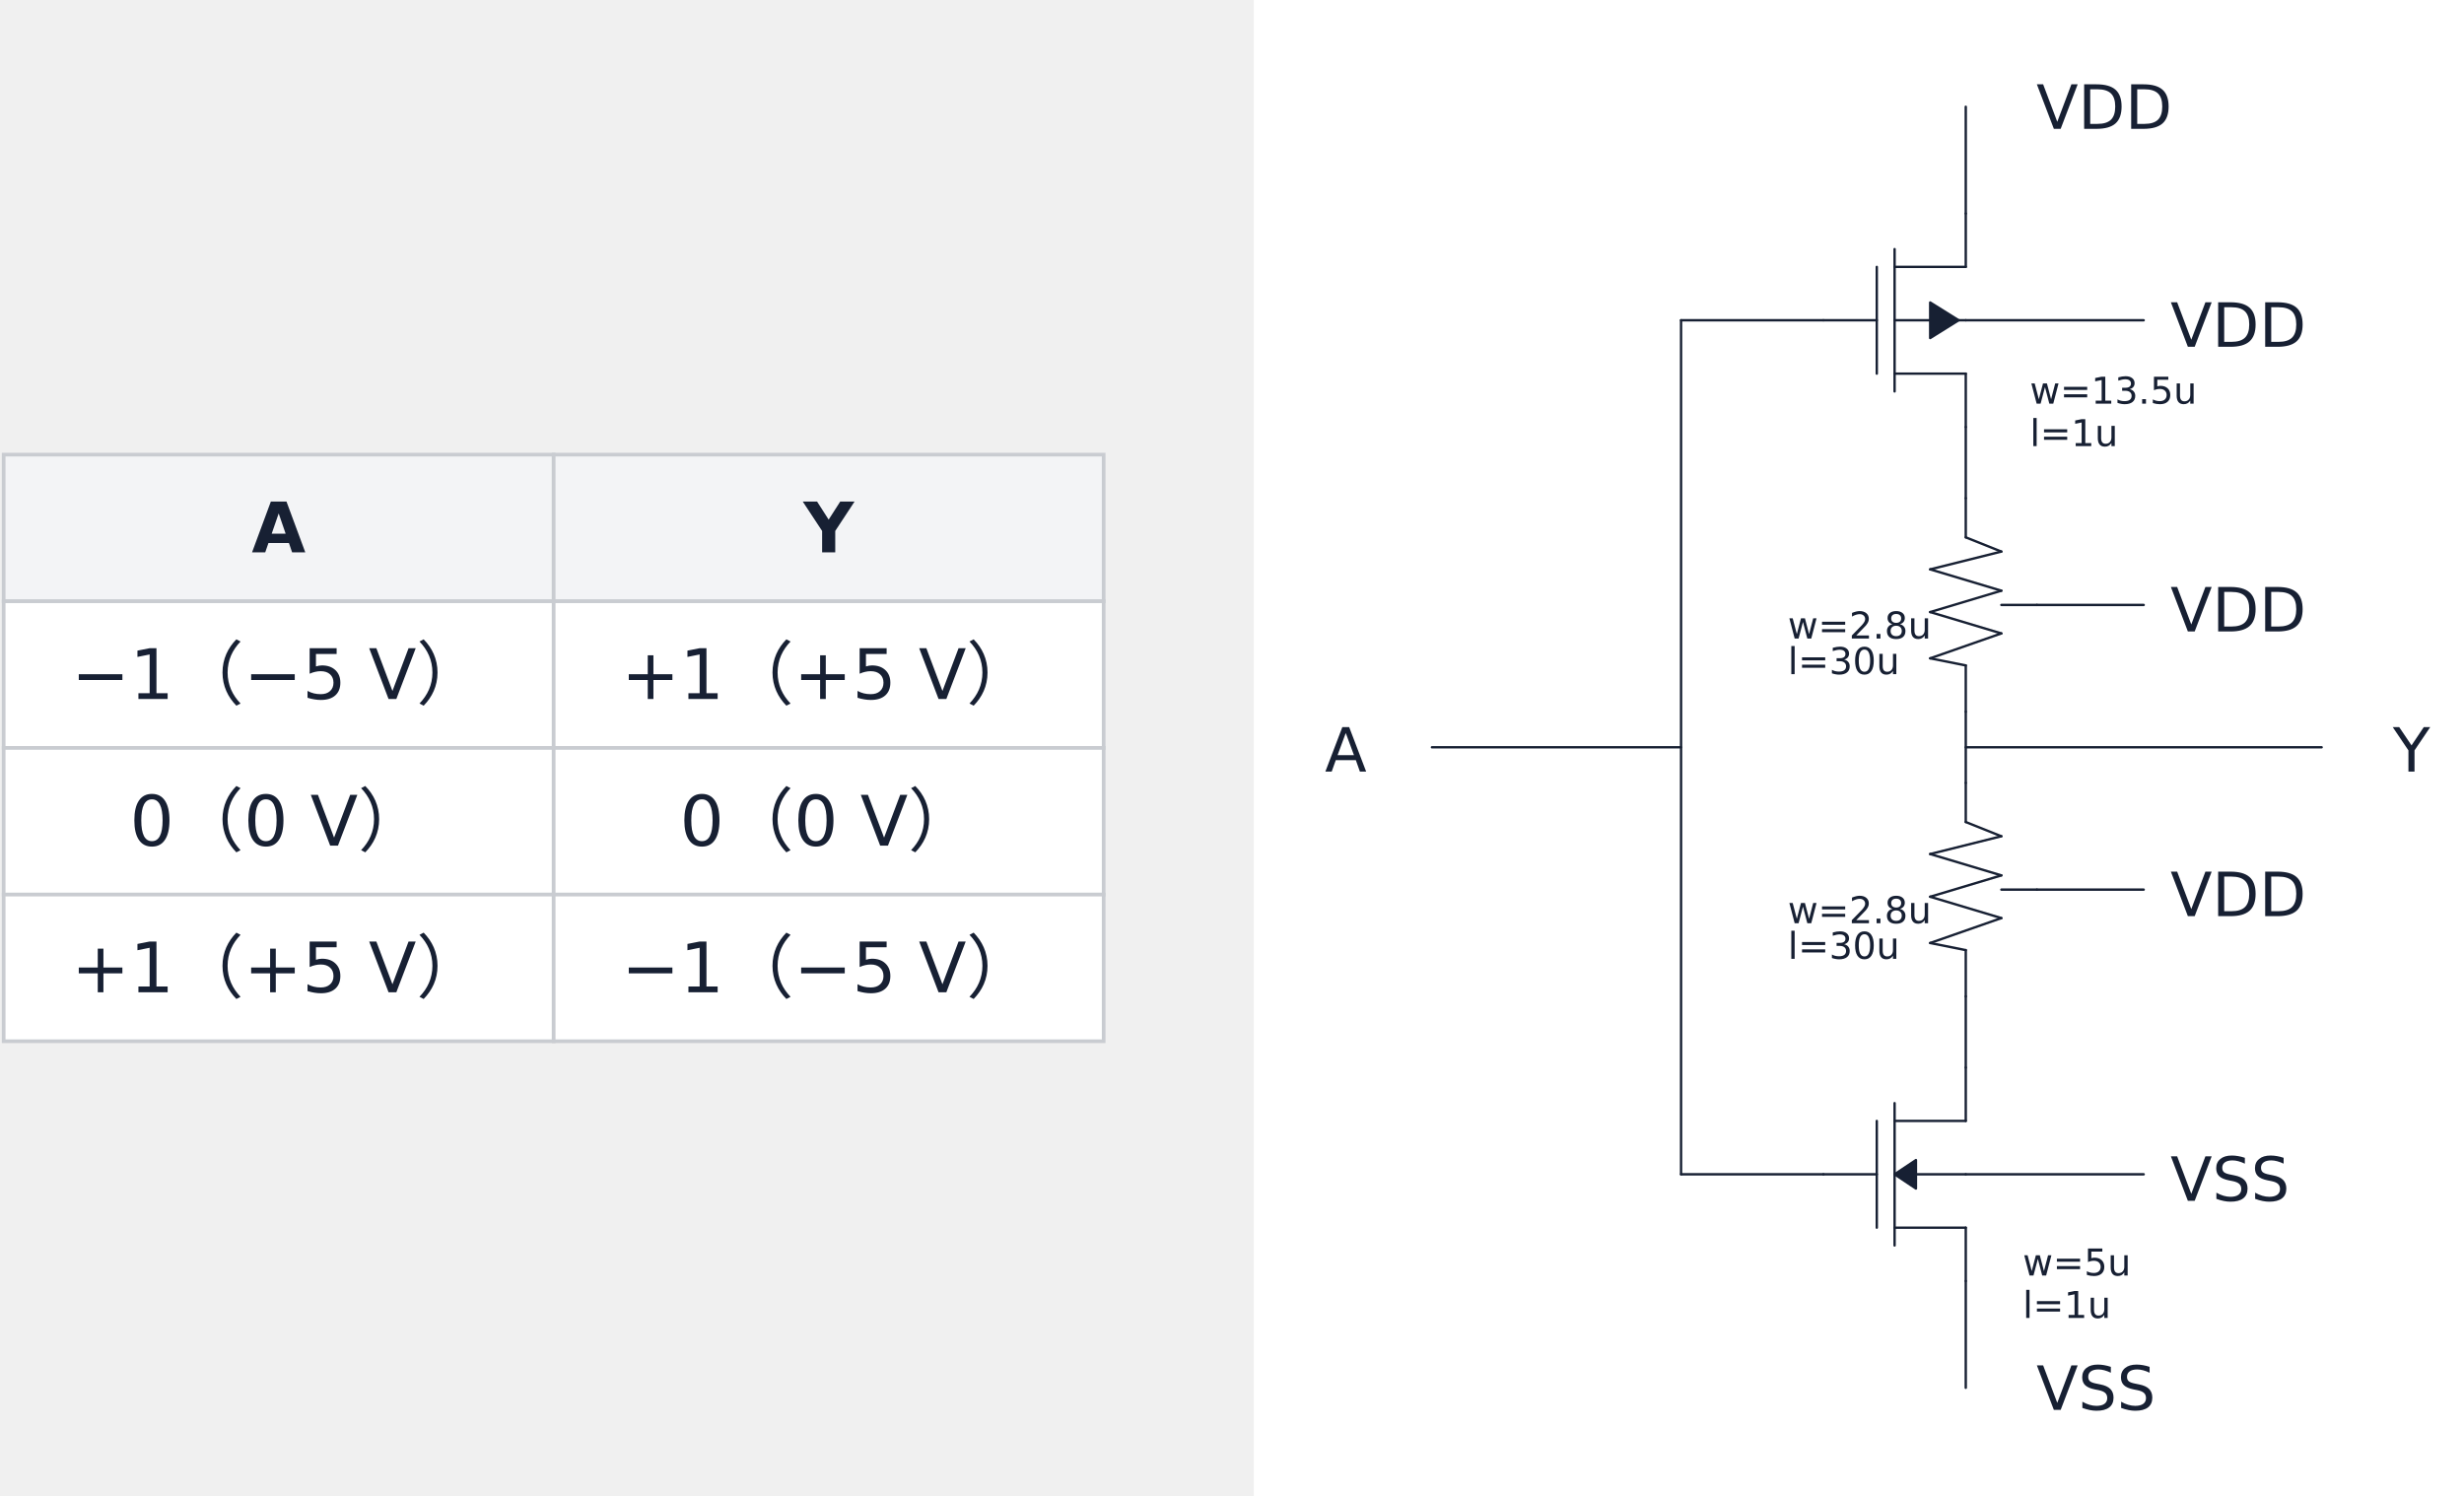
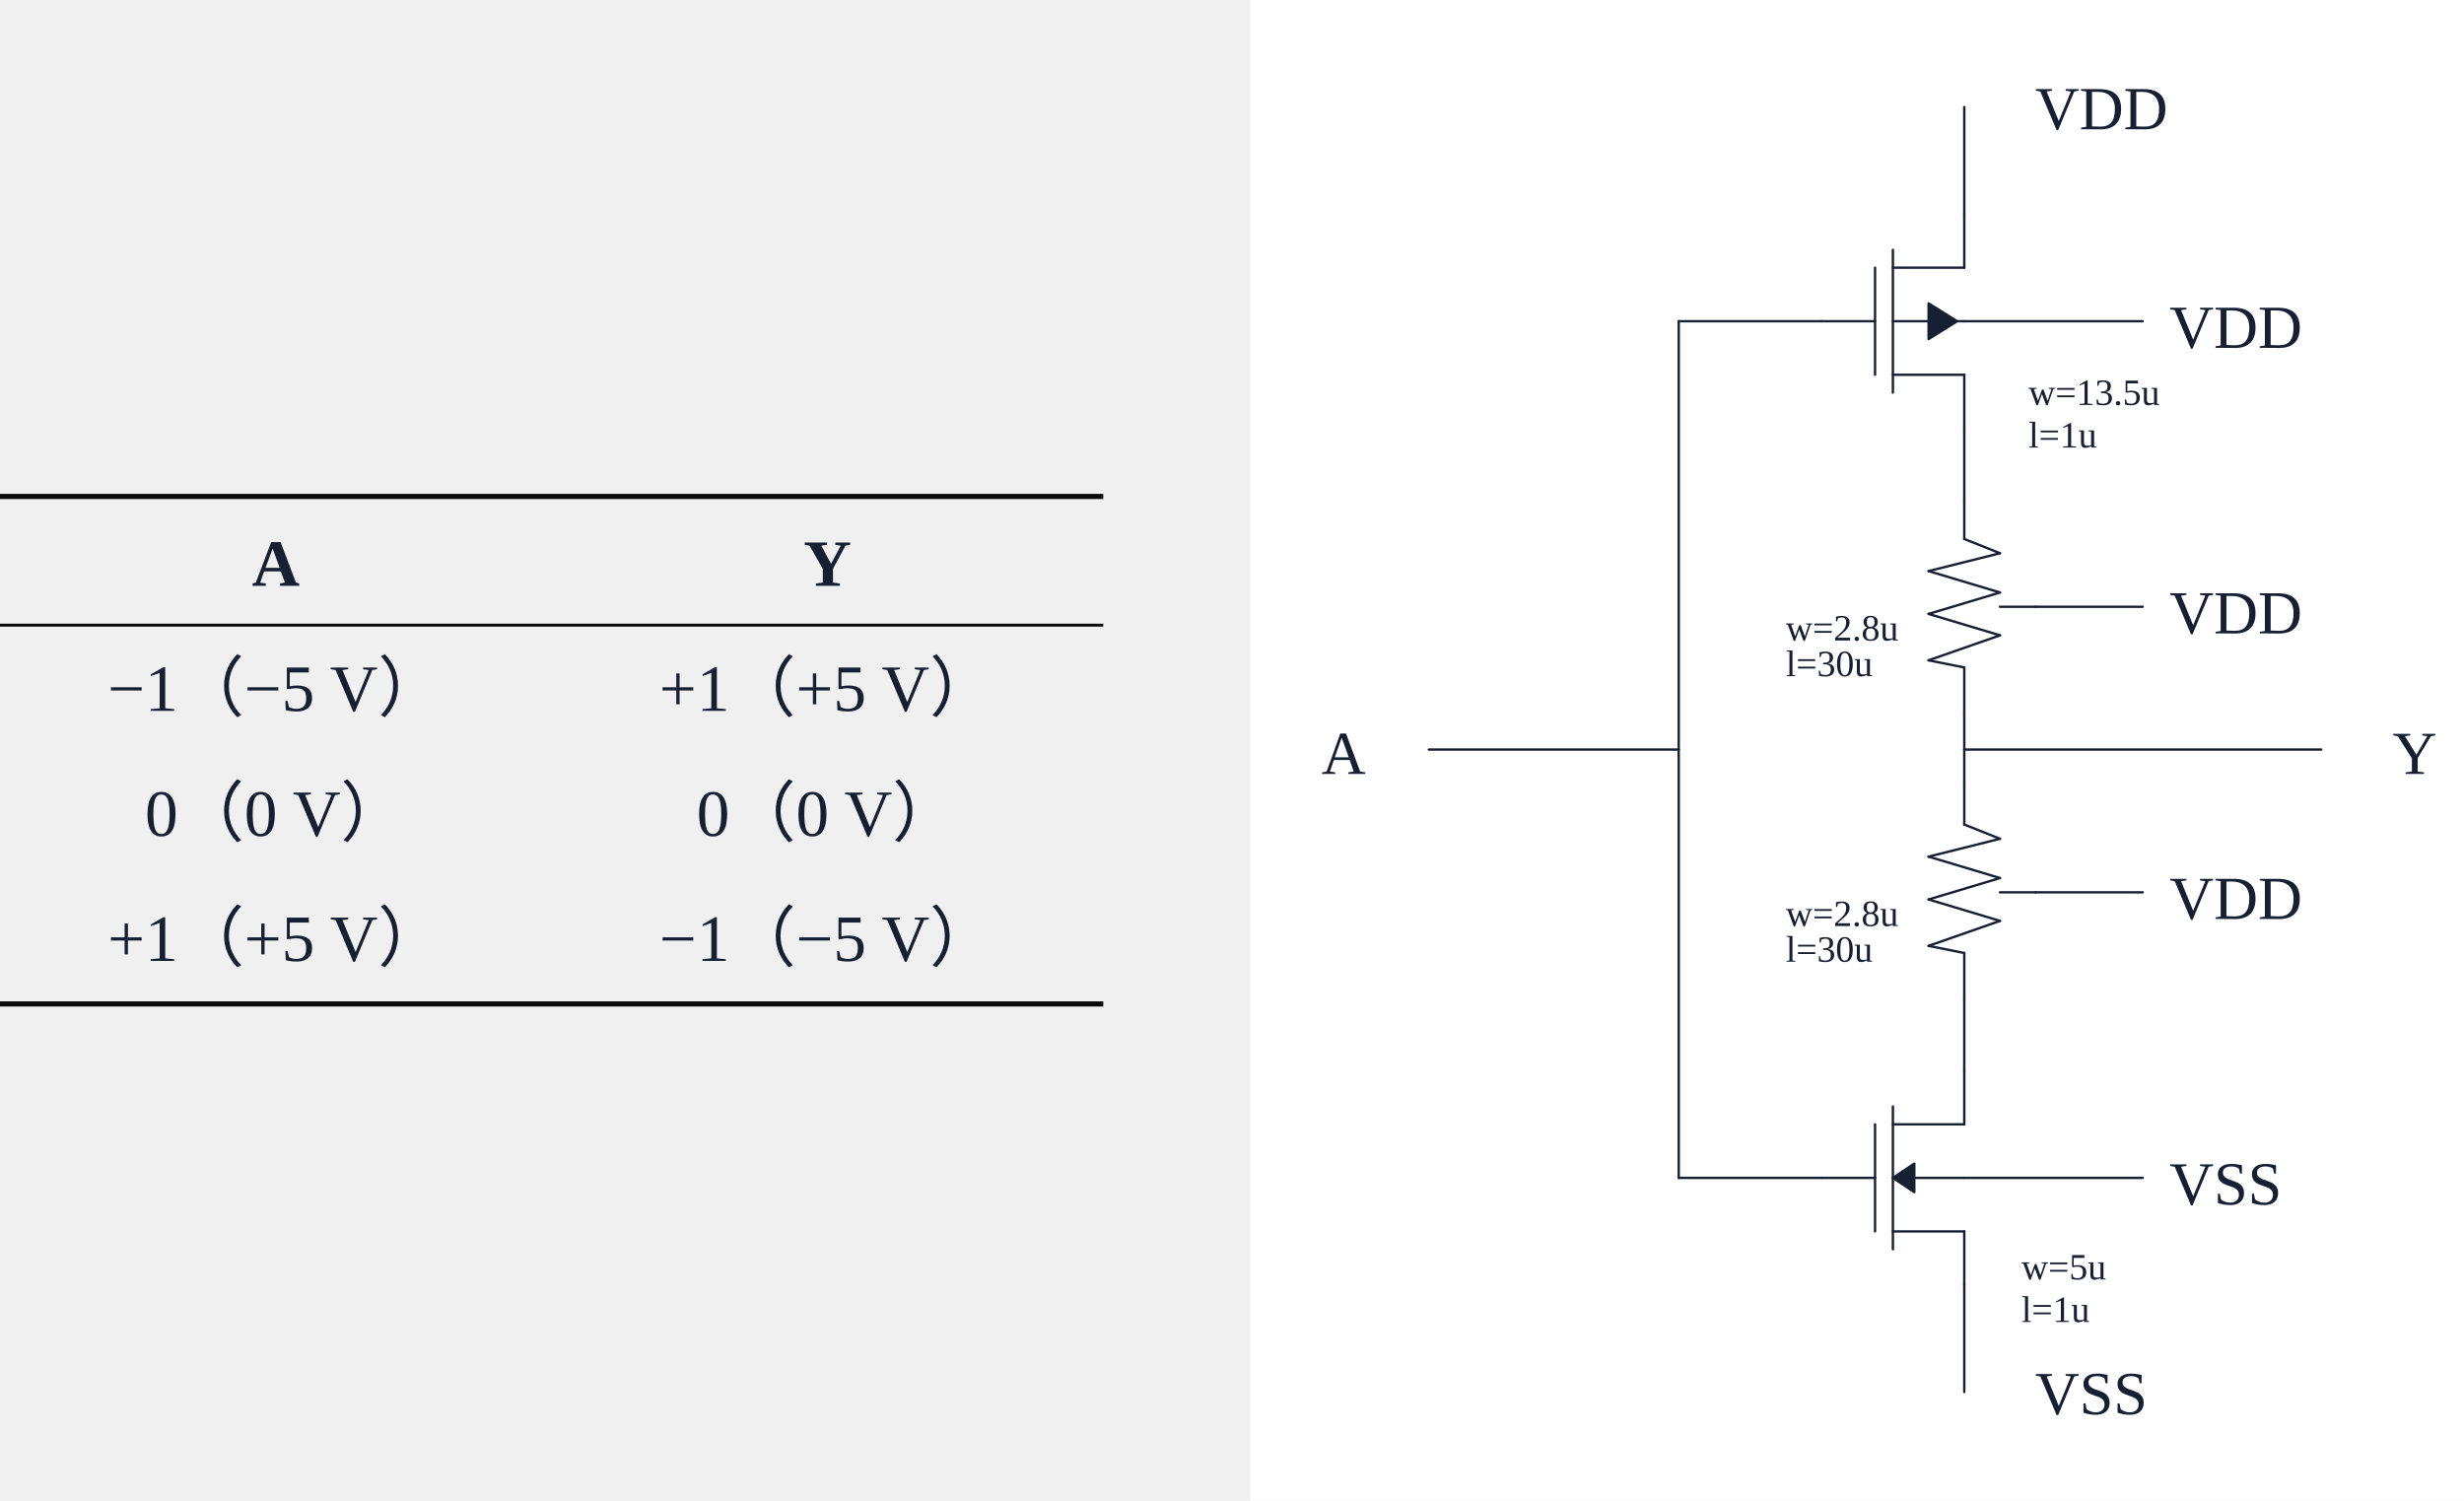
- <svg xmlns="http://www.w3.org/2000/svg" width="672" height="408" viewBox="0 0 672 408" font-family="Noto Sans CJK JP, Noto Sans, sans-serif">
-   <g transform="translate(0,123.0)">
-     <rect x="1" y="1" width="150" height="40" fill="#f3f4f6" stroke="#c9ccd1" />
-     <text x="76.0" y="27.65" font-size="19" text-anchor="middle" fill="#30353b" font-weight="700">A</text>
-     <rect x="151" y="1" width="150" height="40" fill="#f3f4f6" stroke="#c9ccd1" />
-     <text x="226.0" y="27.65" font-size="19" text-anchor="middle" fill="#30353b" font-weight="700">Y</text>
-     <rect x="1" y="41" width="150" height="40" fill="#ffffff" stroke="#c9ccd1" />
-     <text x="76.0" y="67.65" font-size="19" text-anchor="middle" fill="#30353b">−1（−5 V）</text>
-     <rect x="151" y="41" width="150" height="40" fill="#ffffff" stroke="#c9ccd1" />
-     <text x="226.0" y="67.65" font-size="19" text-anchor="middle" fill="#30353b">+1（+5 V）</text>
-     <rect x="1" y="81" width="150" height="40" fill="#ffffff" stroke="#c9ccd1" />
-     <text x="76.0" y="107.65" font-size="19" text-anchor="middle" fill="#30353b">0（0 V）</text>
-     <rect x="151" y="81" width="150" height="40" fill="#ffffff" stroke="#c9ccd1" />
-     <text x="226.0" y="107.65" font-size="19" text-anchor="middle" fill="#30353b">0（0 V）</text>
-     <rect x="1" y="121" width="150" height="40" fill="#ffffff" stroke="#c9ccd1" />
-     <text x="76.0" y="147.65" font-size="19" text-anchor="middle" fill="#30353b">+1（+5 V）</text>
-     <rect x="151" y="121" width="150" height="40" fill="#ffffff" stroke="#c9ccd1" />
-     <text x="226.0" y="147.65" font-size="19" text-anchor="middle" fill="#30353b">−1（−5 V）</text>
+ <svg xmlns="http://www.w3.org/2000/svg" width="670" height="408" viewBox="0 0 670 408" font-family="Times New Roman, Times, Nimbus Roman, Liberation Serif, Noto Serif JP, Hiragino Mincho ProN, serif">
+   <g transform="translate(0,134.0)">
+     <path d="M0,1 H300 M0,139 H300" stroke="#0b0b0b" stroke-width="1.4" />
+     <path d="M0,36 H300" stroke="#0b0b0b" stroke-width=".8" />
+     <text x="75.0" y="25.3" font-size="18" text-anchor="middle" fill="#0b0b0b" font-weight="700">A</text>
+     <text x="225.0" y="25.3" font-size="18" text-anchor="middle" fill="#0b0b0b" font-weight="700">Y</text>
+     <text x="75.0" y="59.3" font-size="18" text-anchor="middle" fill="#0b0b0b">−1（−5 V）</text>
+     <text x="225.0" y="59.3" font-size="18" text-anchor="middle" fill="#0b0b0b">+1（+5 V）</text>
+     <text x="75.0" y="93.3" font-size="18" text-anchor="middle" fill="#0b0b0b">0（0 V）</text>
+     <text x="225.0" y="93.3" font-size="18" text-anchor="middle" fill="#0b0b0b">0（0 V）</text>
+     <text x="75.0" y="127.3" font-size="18" text-anchor="middle" fill="#0b0b0b">+1（+5 V）</text>
+     <text x="225.0" y="127.3" font-size="18" text-anchor="middle" fill="#0b0b0b">−1（−5 V）</text>
  </g>
-   <svg x="342" y="0.0" width="330" height="408" viewBox="0 0 660 816">
+   <svg x="340" y="0.0" width="330" height="408" viewBox="0 0 660 816">
    <style>.l0{fill:#ffffff;stroke:#ffffff;stroke-width:1.3;stroke-linecap:round;stroke-linejoin:round}
.l1{fill:#172033;stroke:#172033;stroke-width:1.3;stroke-linecap:round;stroke-linejoin:round}
.l4{fill:#172033;stroke:#172033;stroke-width:1.3;stroke-linecap:round;stroke-linejoin:round}
- text{font-family:DejaVu Sans,sans-serif;fill:#172033;fill-opacity:1}</style>
+ text{font-family:Times New Roman, Times, Nimbus Roman, Liberation Serif, Noto Serif JP, Hiragino Mincho ProN, serif;fill:#172033;fill-opacity:1}</style>
    <rect class="l0" x="0" y="0" width="660" height="816" />
    <path class="l4" d="M349.412 135.882L349.412 213.529" />
    <path class="l4" d="M349.412 174.706L388.235 174.706" />
    <path class="l4" d="M310.588 174.706L339.706 174.706" />
    <path class="l4" d="M349.412 145.588L388.235 145.588" />
    <path class="l4" d="M388.235 116.471L388.235 145.588" />
    <path class="l4" d="M349.412 203.824L388.235 203.824" />
    <path class="l4" d="M388.235 203.824L388.235 232.941" />
    <path class="l4" d="M339.706 145.588L339.706 203.824" />
    <path class="l4" d="M384.353 174.706L368.824 165L368.824 184.412L384.353 174.706" />
    <path class="l4" d="M407.647 330L427.059 330" />
    <path class="l4" d="M388.235 363L388.235 388.235" />
    <path class="l4" d="M368.824 359.118L388.235 363" />
    <path class="l4" d="M368.824 359.118L407.647 345.529" />
    <path class="l4" d="M368.824 333.882L407.647 345.529" />
    <path class="l4" d="M368.824 333.882L407.647 322.235" />
    <path class="l4" d="M368.824 310.588L407.647 322.235" />
    <path class="l4" d="M368.824 310.588L407.647 300.882" />
    <path class="l4" d="M388.235 293.118L407.647 300.882" />
    <path class="l4" d="M388.235 271.765L388.235 293.118" />
    <path class="l4" d="M407.647 485.294L427.059 485.294" />
    <path class="l4" d="M388.235 518.294L388.235 543.529" />
    <path class="l4" d="M368.824 514.412L388.235 518.294" />
    <path class="l4" d="M368.824 514.412L407.647 500.824" />
    <path class="l4" d="M368.824 489.176L407.647 500.824" />
    <path class="l4" d="M368.824 489.176L407.647 477.529" />
    <path class="l4" d="M368.824 465.882L407.647 477.529" />
    <path class="l4" d="M368.824 465.882L407.647 456.176" />
    <path class="l4" d="M388.235 448.412L407.647 456.176" />
    <path class="l4" d="M388.235 427.059L388.235 448.412" />
    <path class="l4" d="M349.412 669.706L388.235 669.706" />
    <path class="l4" d="M388.235 669.706L388.235 698.824" />
    <path class="l4" d="M349.412 640.588L388.235 640.588" />
    <path class="l4" d="M339.706 611.471L339.706 669.706" />
    <path class="l4" d="M310.588 640.588L339.706 640.588" />
    <path class="l4" d="M349.412 601.765L349.412 679.412" />
    <path class="l4" d="M349.412 611.471L388.235 611.471" />
    <path class="l4" d="M388.235 582.353L388.235 611.471" />
    <path class="l4" d="M349.412 640.588L361.059 632.824L361.059 648.353L349.412 640.588" />
    <text fill="#172033" xml:space="preserve" font-size="20.188" transform="translate(423.176, 220.213)">w=13.5u</text>
    <text fill="#172033" xml:space="preserve" font-size="20.188" transform="translate(423.176, 243.369)">l=1u</text>
    <text fill="#172033" xml:space="preserve" font-size="20.188" transform="translate(291.176, 348.331)">w=2.8u</text>
    <text fill="#172033" xml:space="preserve" font-size="20.188" transform="translate(291.176, 367.743)">l=30u</text>
    <text fill="#172033" xml:space="preserve" font-size="20.188" transform="translate(291.176, 503.625)">w=2.8u</text>
    <text fill="#172033" xml:space="preserve" font-size="20.188" transform="translate(291.176, 523.037)">l=30u</text>
    <text fill="#172033" xml:space="preserve" font-size="20.188" transform="translate(419.294, 695.802)">w=5u</text>
    <text fill="#172033" xml:space="preserve" font-size="20.188" transform="translate(419.294, 718.957)">l=1u</text>
    <text fill="#172033" xml:space="preserve" font-size="33.311" transform="translate(426.756, 70.2828)">VDD</text>
    <text fill="#172033" xml:space="preserve" font-size="33.311" transform="translate(426.756, 769.106)">VSS</text>
    <text fill="#172033" xml:space="preserve" font-size="33.311" transform="translate(38.6618, 420.908)">A</text>
    <text fill="#172033" xml:space="preserve" font-size="33.311" transform="translate(621.176, 420.908)">Y</text>
    <text fill="#172033" xml:space="preserve" font-size="33.311" transform="translate(499.853, 344.474)">VDD</text>
    <text fill="#172033" xml:space="preserve" font-size="33.311" transform="translate(499.853, 499.768)">VDD</text>
    <text fill="#172033" xml:space="preserve" font-size="33.311" transform="translate(499.853, 189.18)">VDD</text>
    <text fill="#172033" xml:space="preserve" font-size="33.311" transform="translate(499.853, 655.062)">VSS</text>
    <path class="l1" d="M388.235 58.235L388.235 116.471" />
    <path class="l1" d="M388.235 174.706L485.294 174.706" />
    <path class="l1" d="M388.235 232.941L388.235 271.765" />
    <path class="l1" d="M388.235 388.235L388.235 427.059" />
    <path class="l1" d="M388.235 407.647L582.353 407.647" />
    <path class="l1" d="M388.235 543.529L388.235 582.353" />
    <path class="l1" d="M388.235 640.588L485.294 640.588" />
    <path class="l1" d="M388.235 698.824L388.235 757.059" />
    <path class="l1" d="M427.059 330L485.294 330" />
    <path class="l1" d="M427.059 485.294L485.294 485.294" />
    <path class="l1" d="M97.059 407.647L232.941 407.647" />
    <path class="l1" d="M232.941 174.706L232.941 640.588" />
    <path class="l1" d="M232.941 174.706L310.588 174.706" />
    <path class="l1" d="M232.941 640.588L310.588 640.588" />
  </svg>
</svg>
